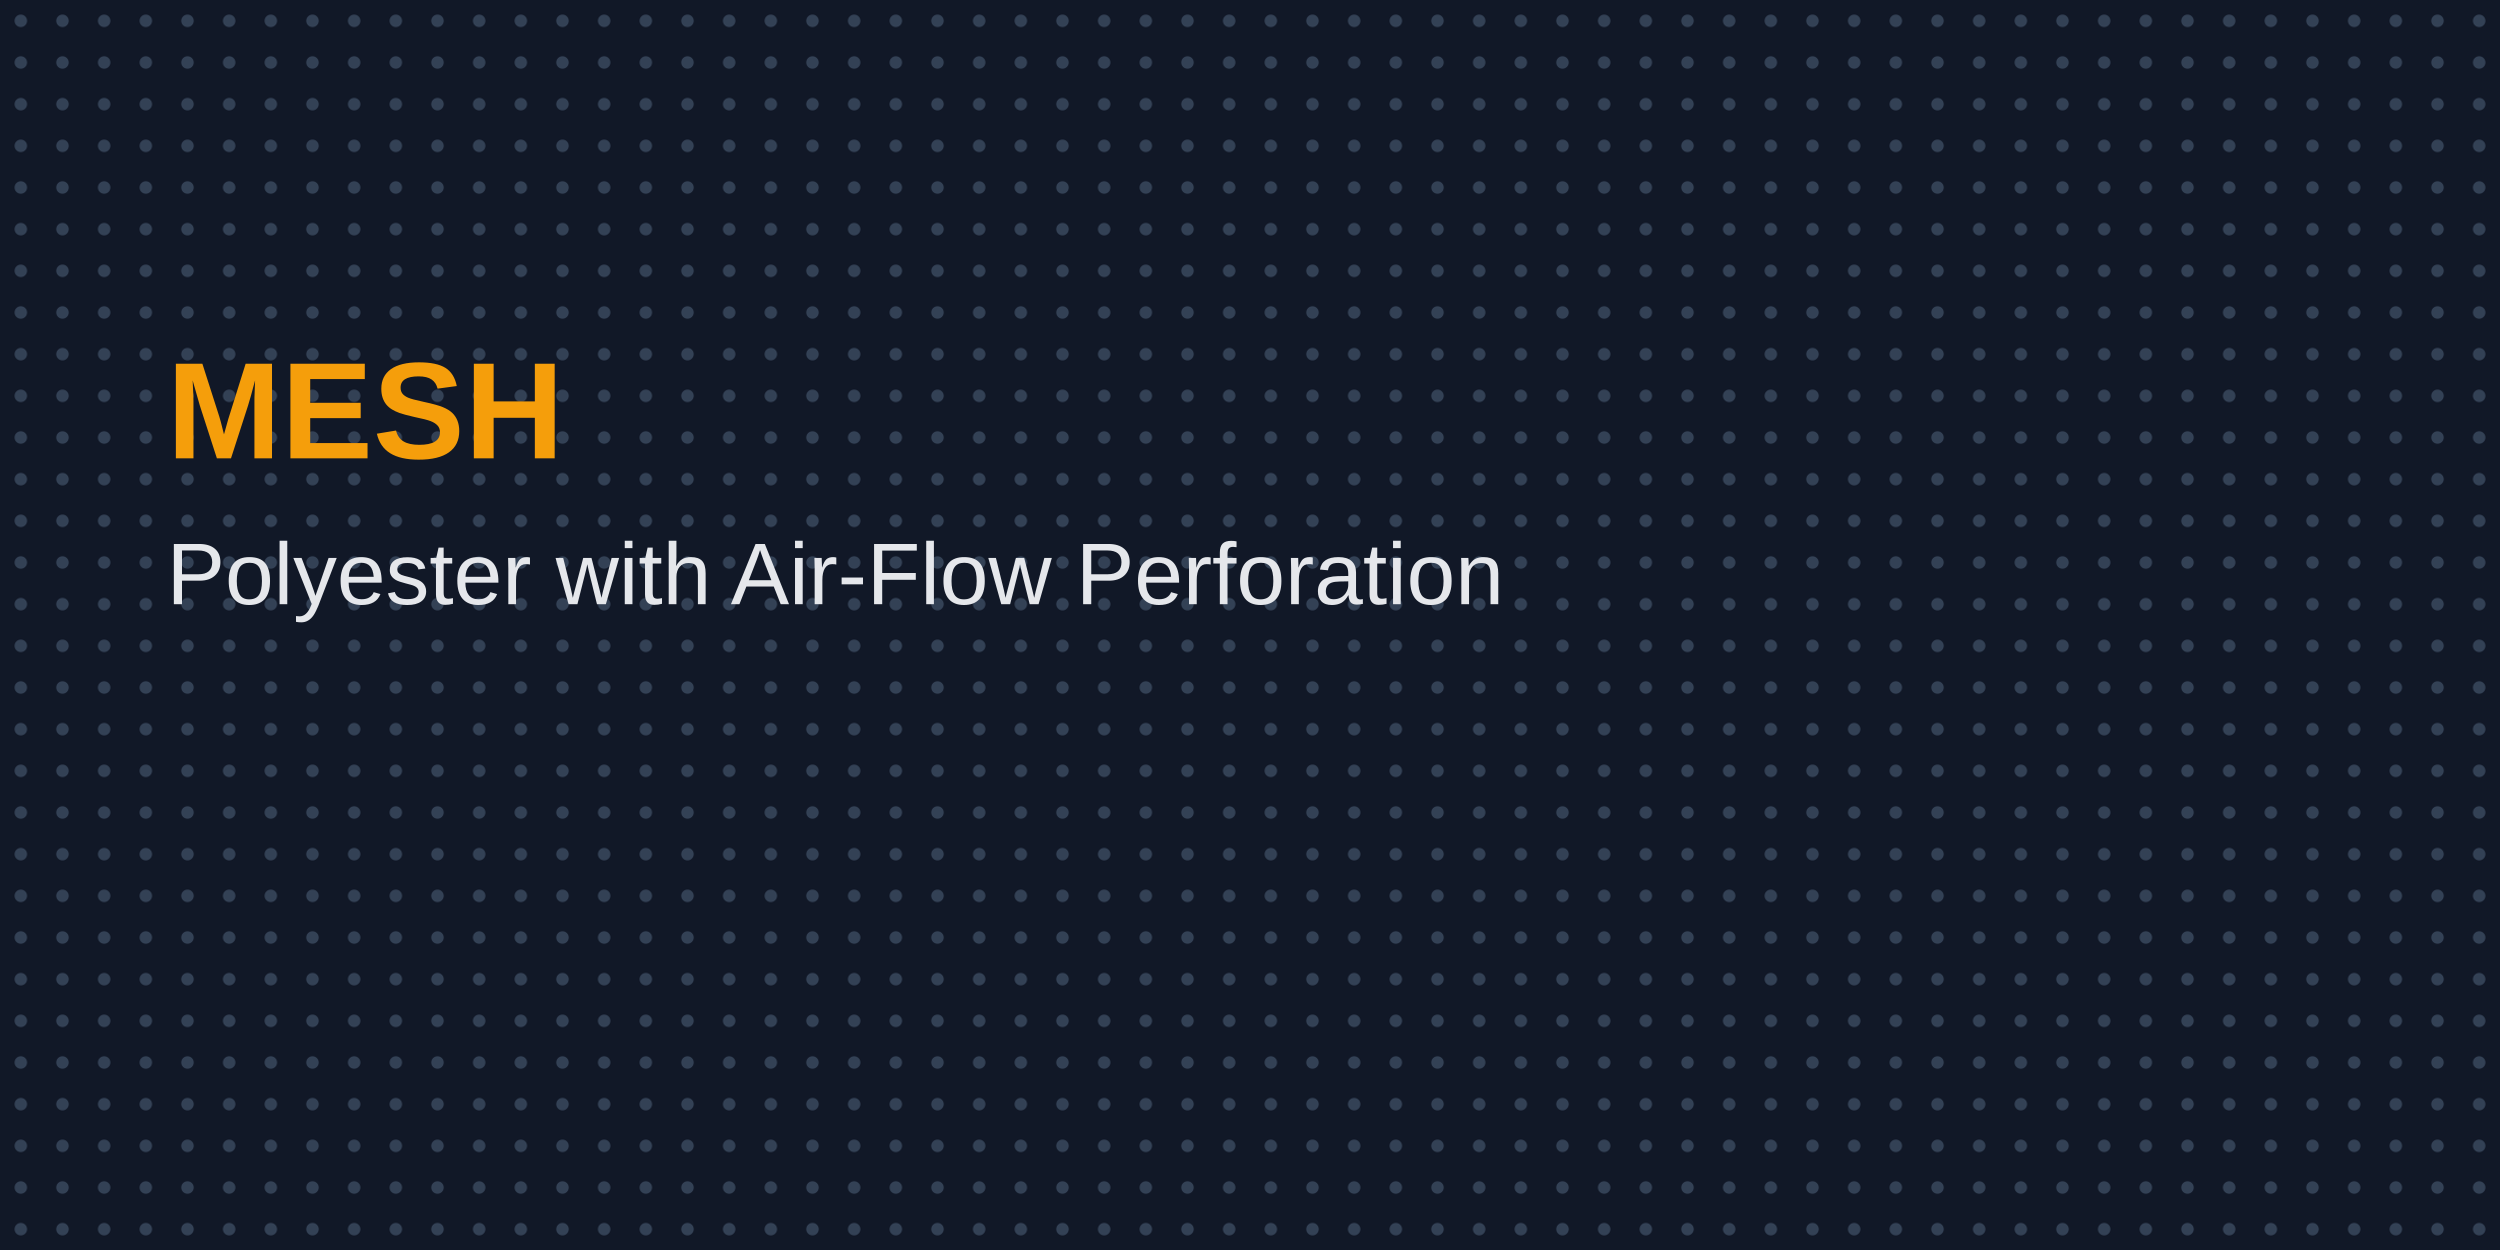
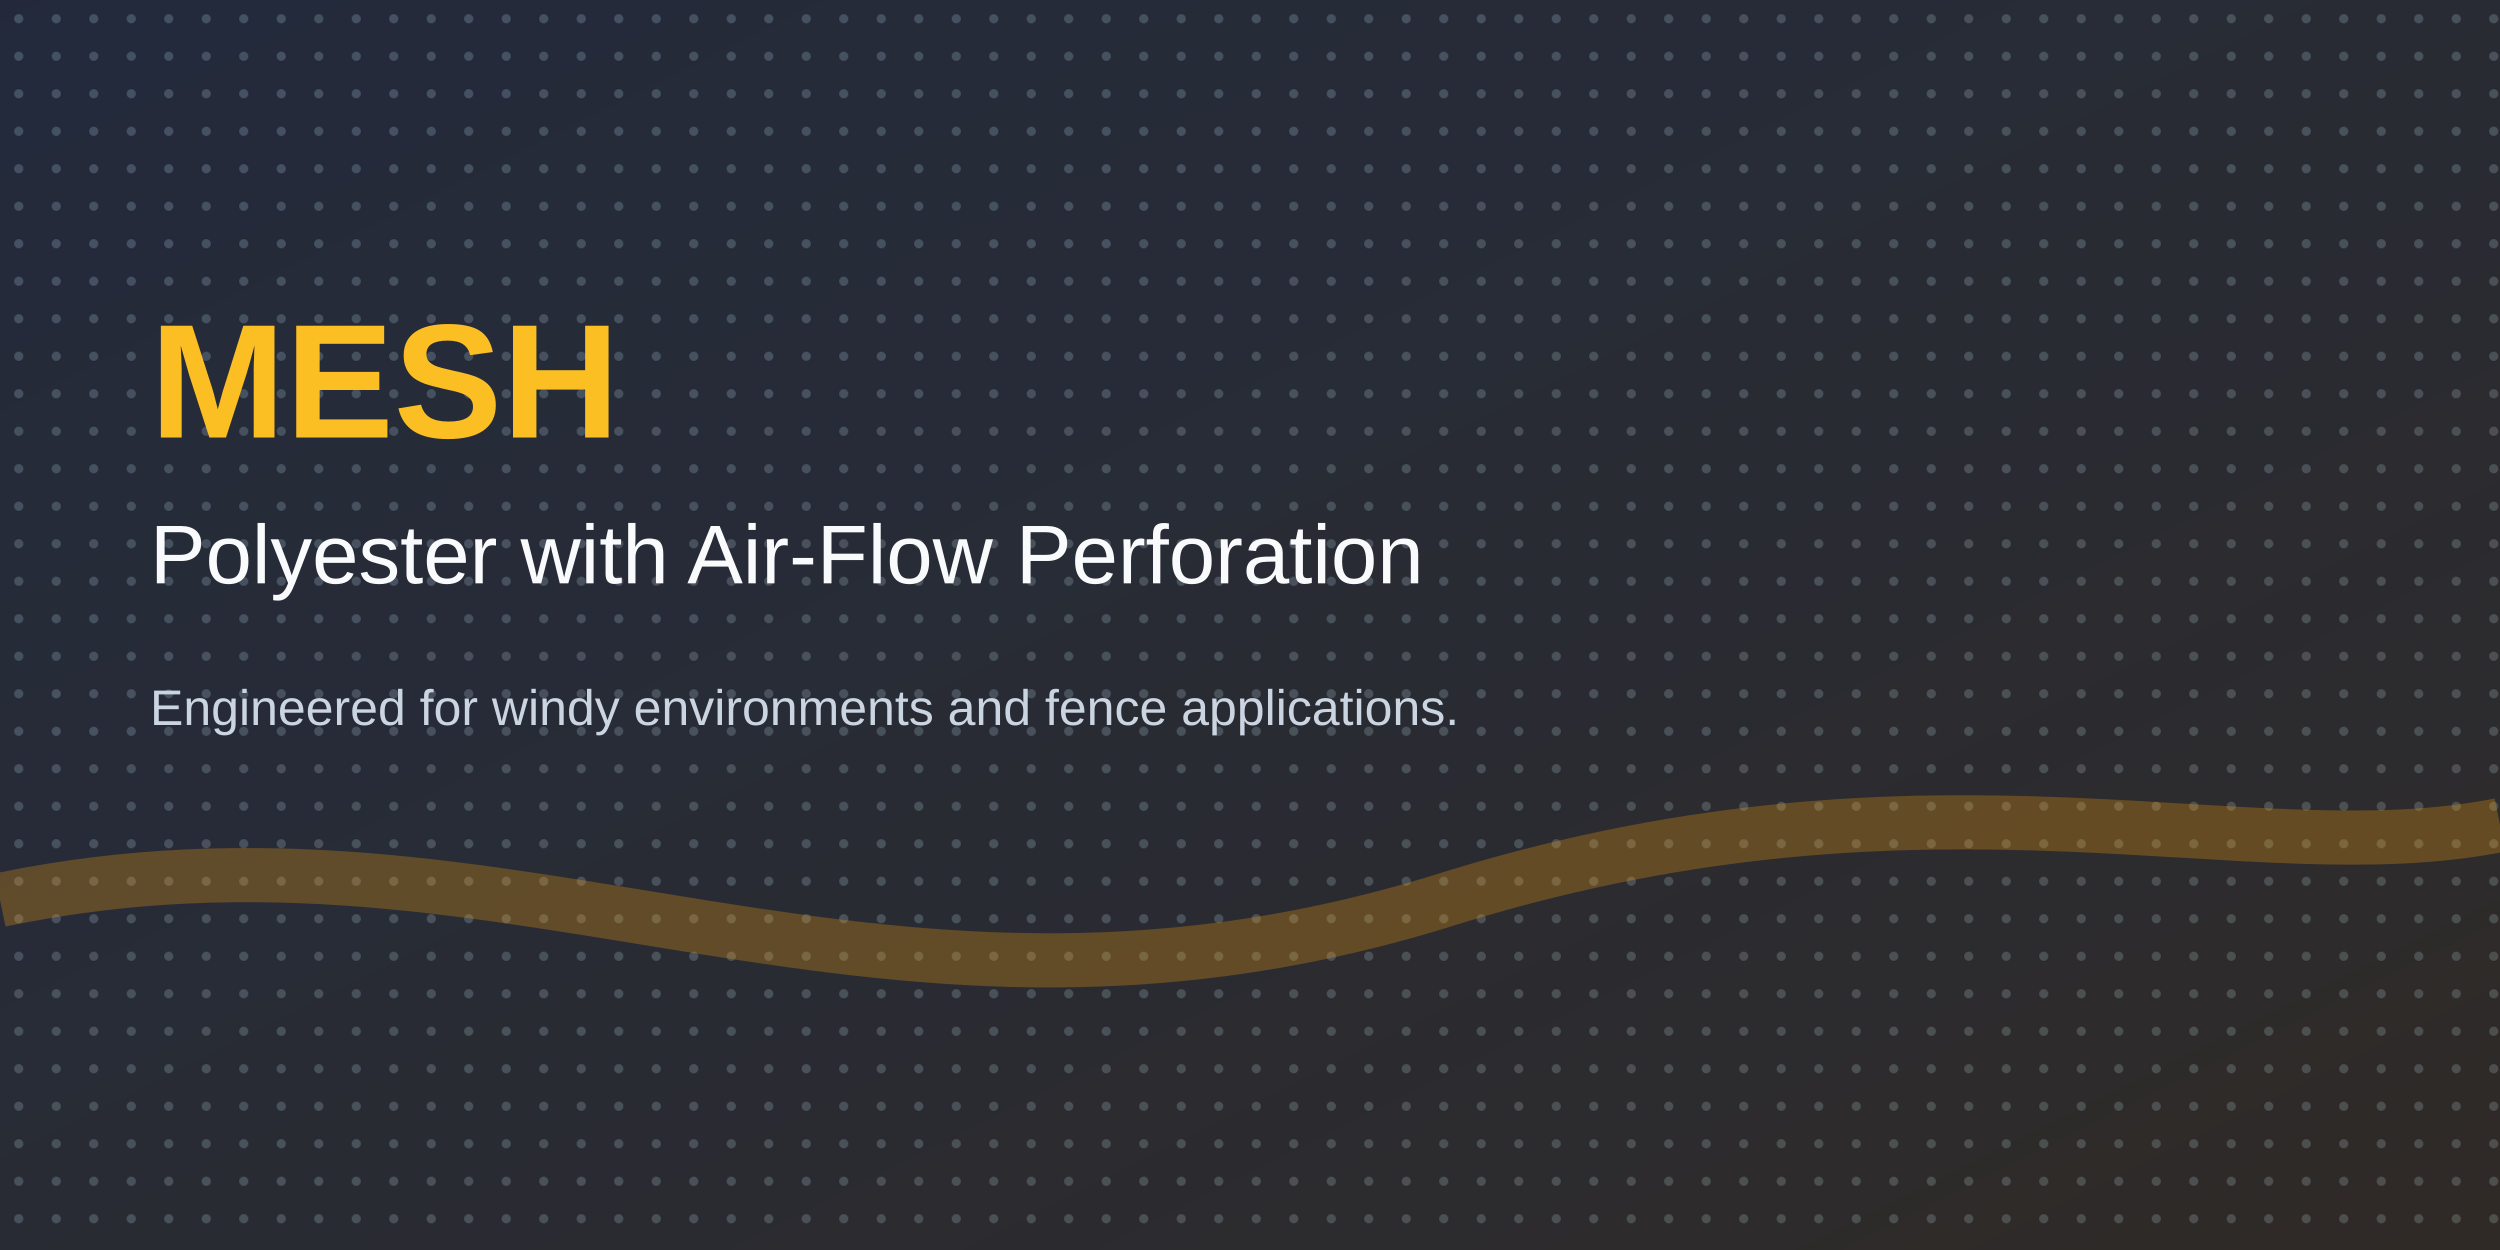
<svg xmlns="http://www.w3.org/2000/svg" viewBox="0 0 1200 600">
  <defs>
-     <pattern id="mesh" width="20" height="20" patternUnits="userSpaceOnUse">
-       <rect width="20" height="20" fill="#111827" />
-       <circle cx="10" cy="10" r="3" fill="#334155" />
+     <pattern id="mesh" width="18" height="18" patternUnits="userSpaceOnUse">
+       <rect width="18" height="18" fill="#0f172a" />
+       <circle cx="9" cy="9" r="2.2" fill="#334155" />
    </pattern>
+     <linearGradient id="fog" x1="0" y1="0" x2="1" y2="1">
+       <stop offset="0" stop-color="#ffffff" stop-opacity="0.08" />
+       <stop offset="1" stop-color="#f59e0b" stop-opacity="0.14" />
+     </linearGradient>
  </defs>
  <rect width="1200" height="600" fill="url(#mesh)" />
-   <text x="80" y="220" fill="#f59e0b" font-size="66" font-family="Arial" font-weight="700">MESH</text>
-   <text x="80" y="290" fill="#e5e7eb" font-size="42" font-family="Arial">Polyester with Air-Flow Perforation</text>
+   <rect width="1200" height="600" fill="url(#fog)" />
+   <path d="M0 432 C250 380, 420 520, 700 430 C930 360, 1080 420, 1200 396" stroke="#f59e0b" stroke-opacity="0.28" stroke-width="26" fill="none" />
+   <text x="72" y="210" fill="#fbbf24" font-size="78" font-family="Arial" font-weight="800">MESH</text>
+   <text x="72" y="280" fill="#f8fafc" font-size="40" font-family="Arial">Polyester with Air-Flow Perforation</text>
+   <text x="72" y="348" fill="#cbd5e1" font-size="24" font-family="Arial">Engineered for windy environments and fence applications.</text>
</svg>
